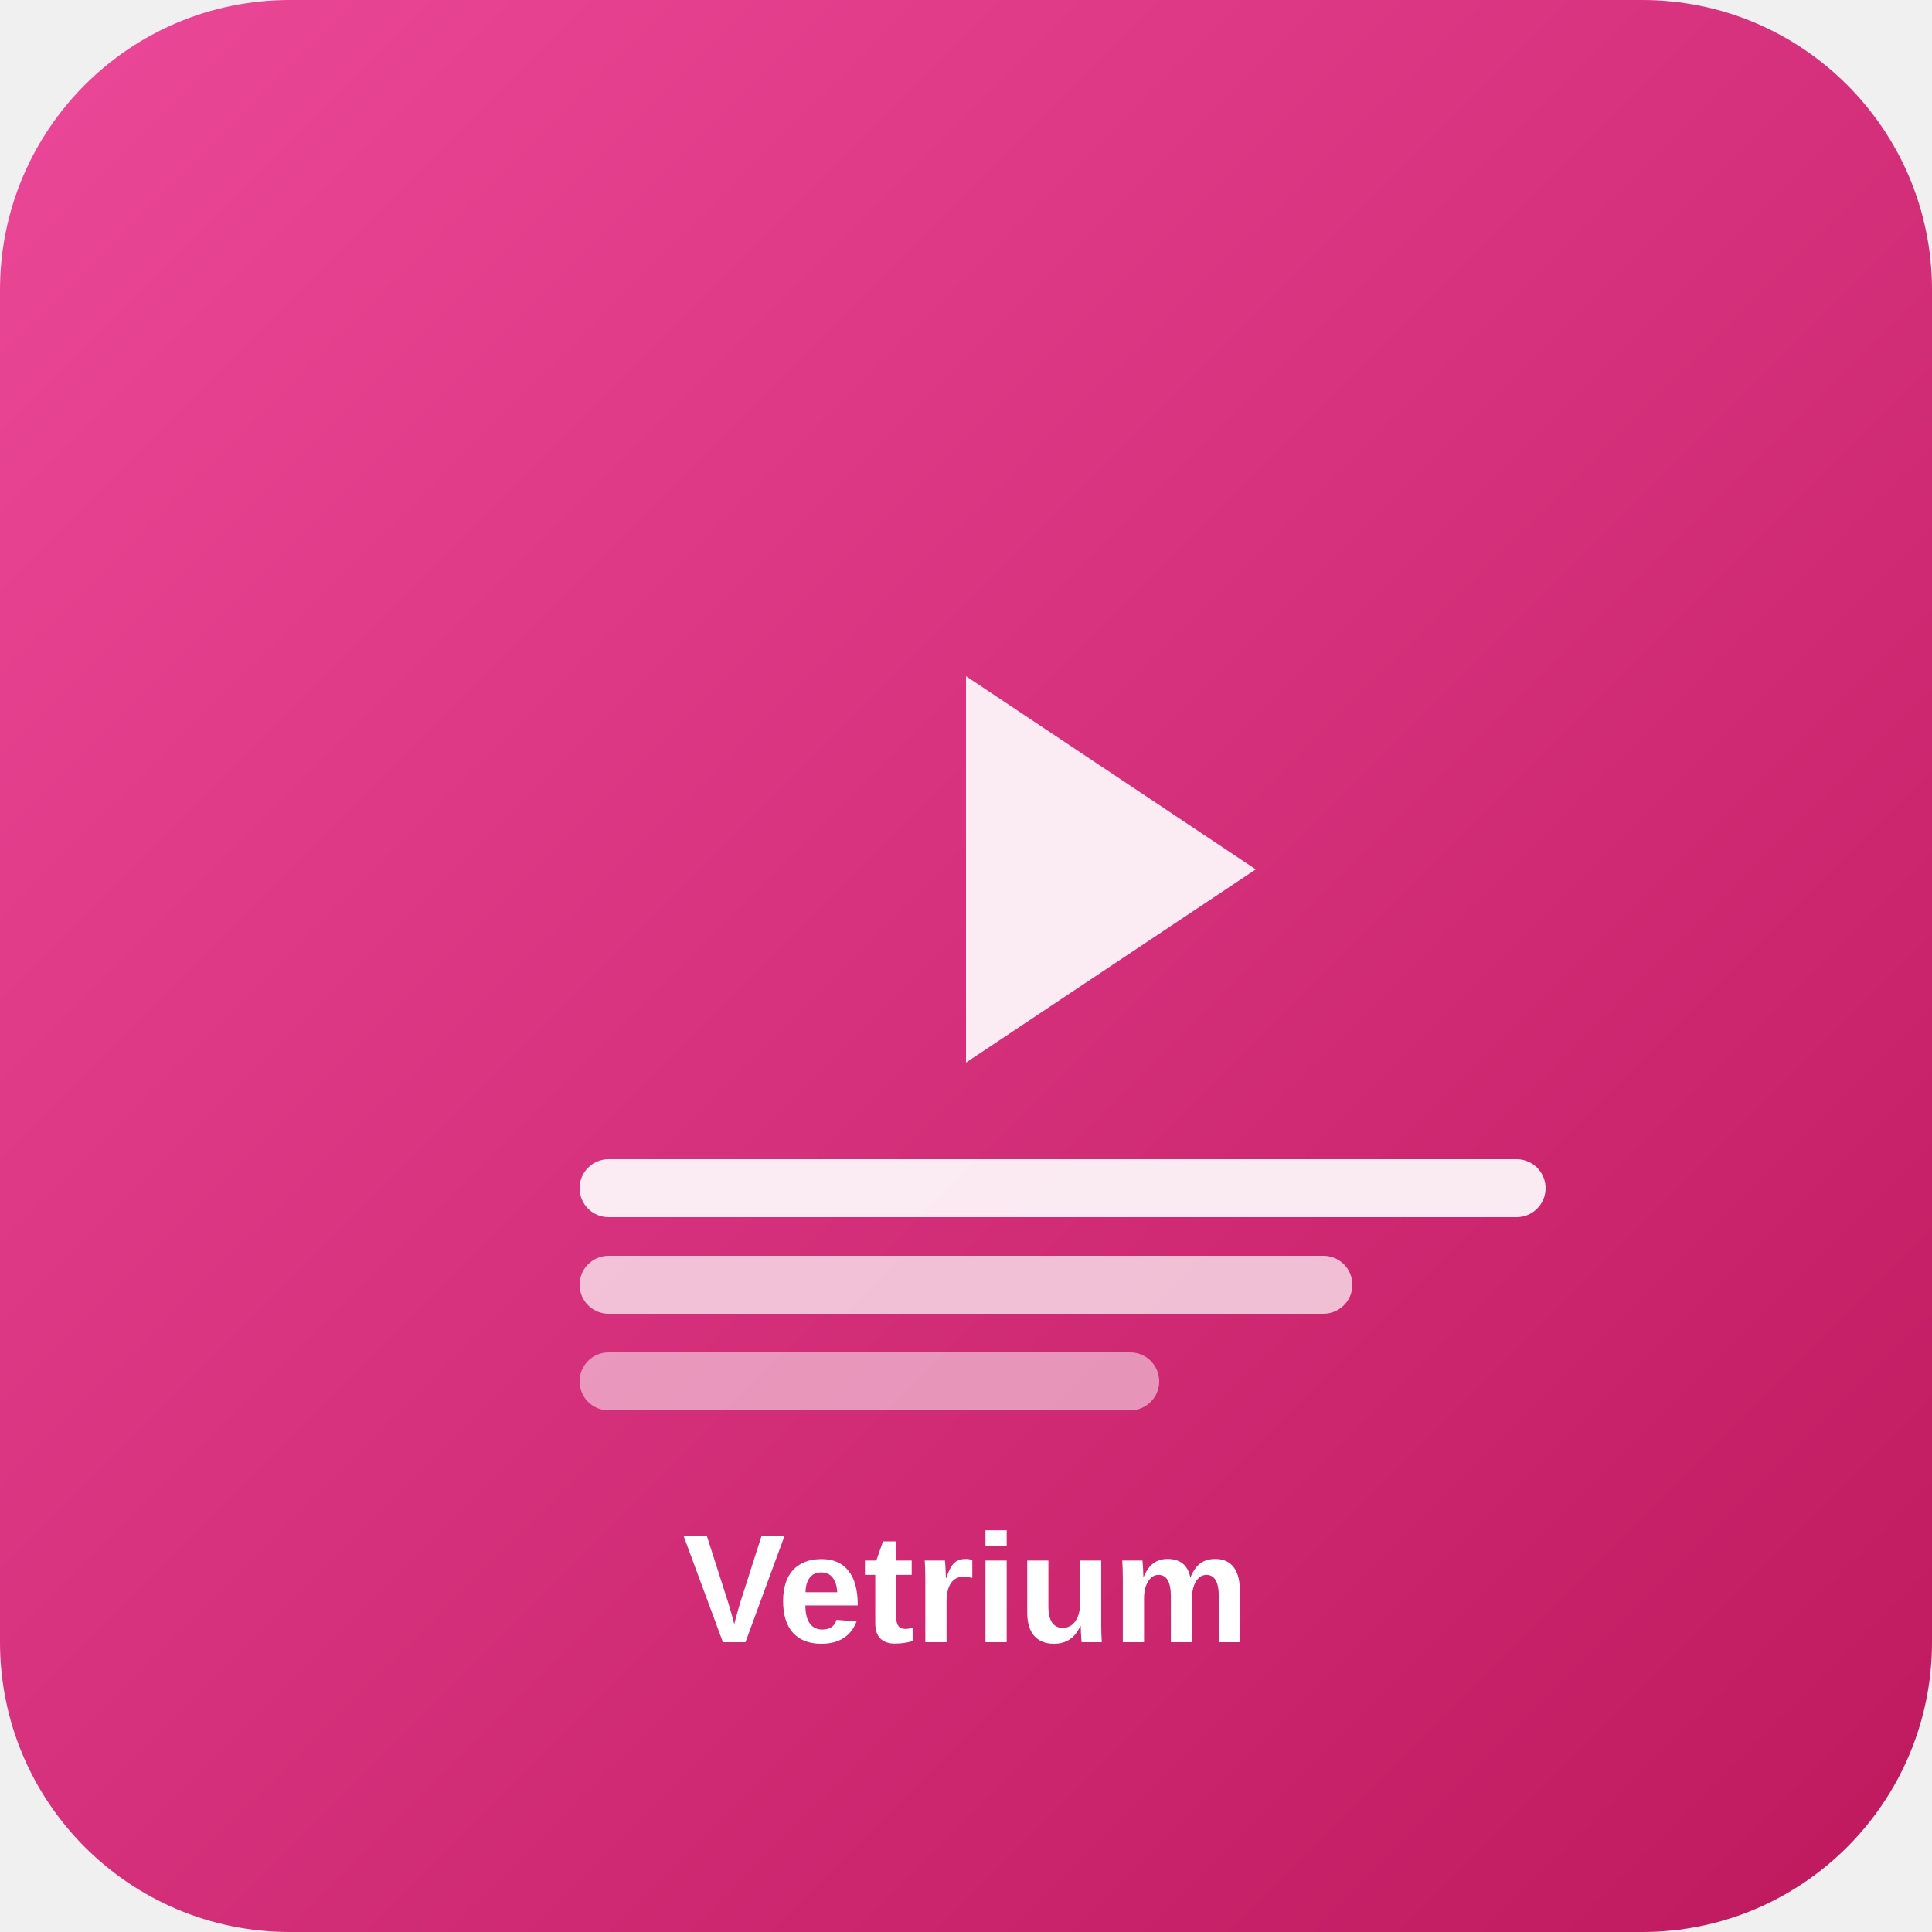
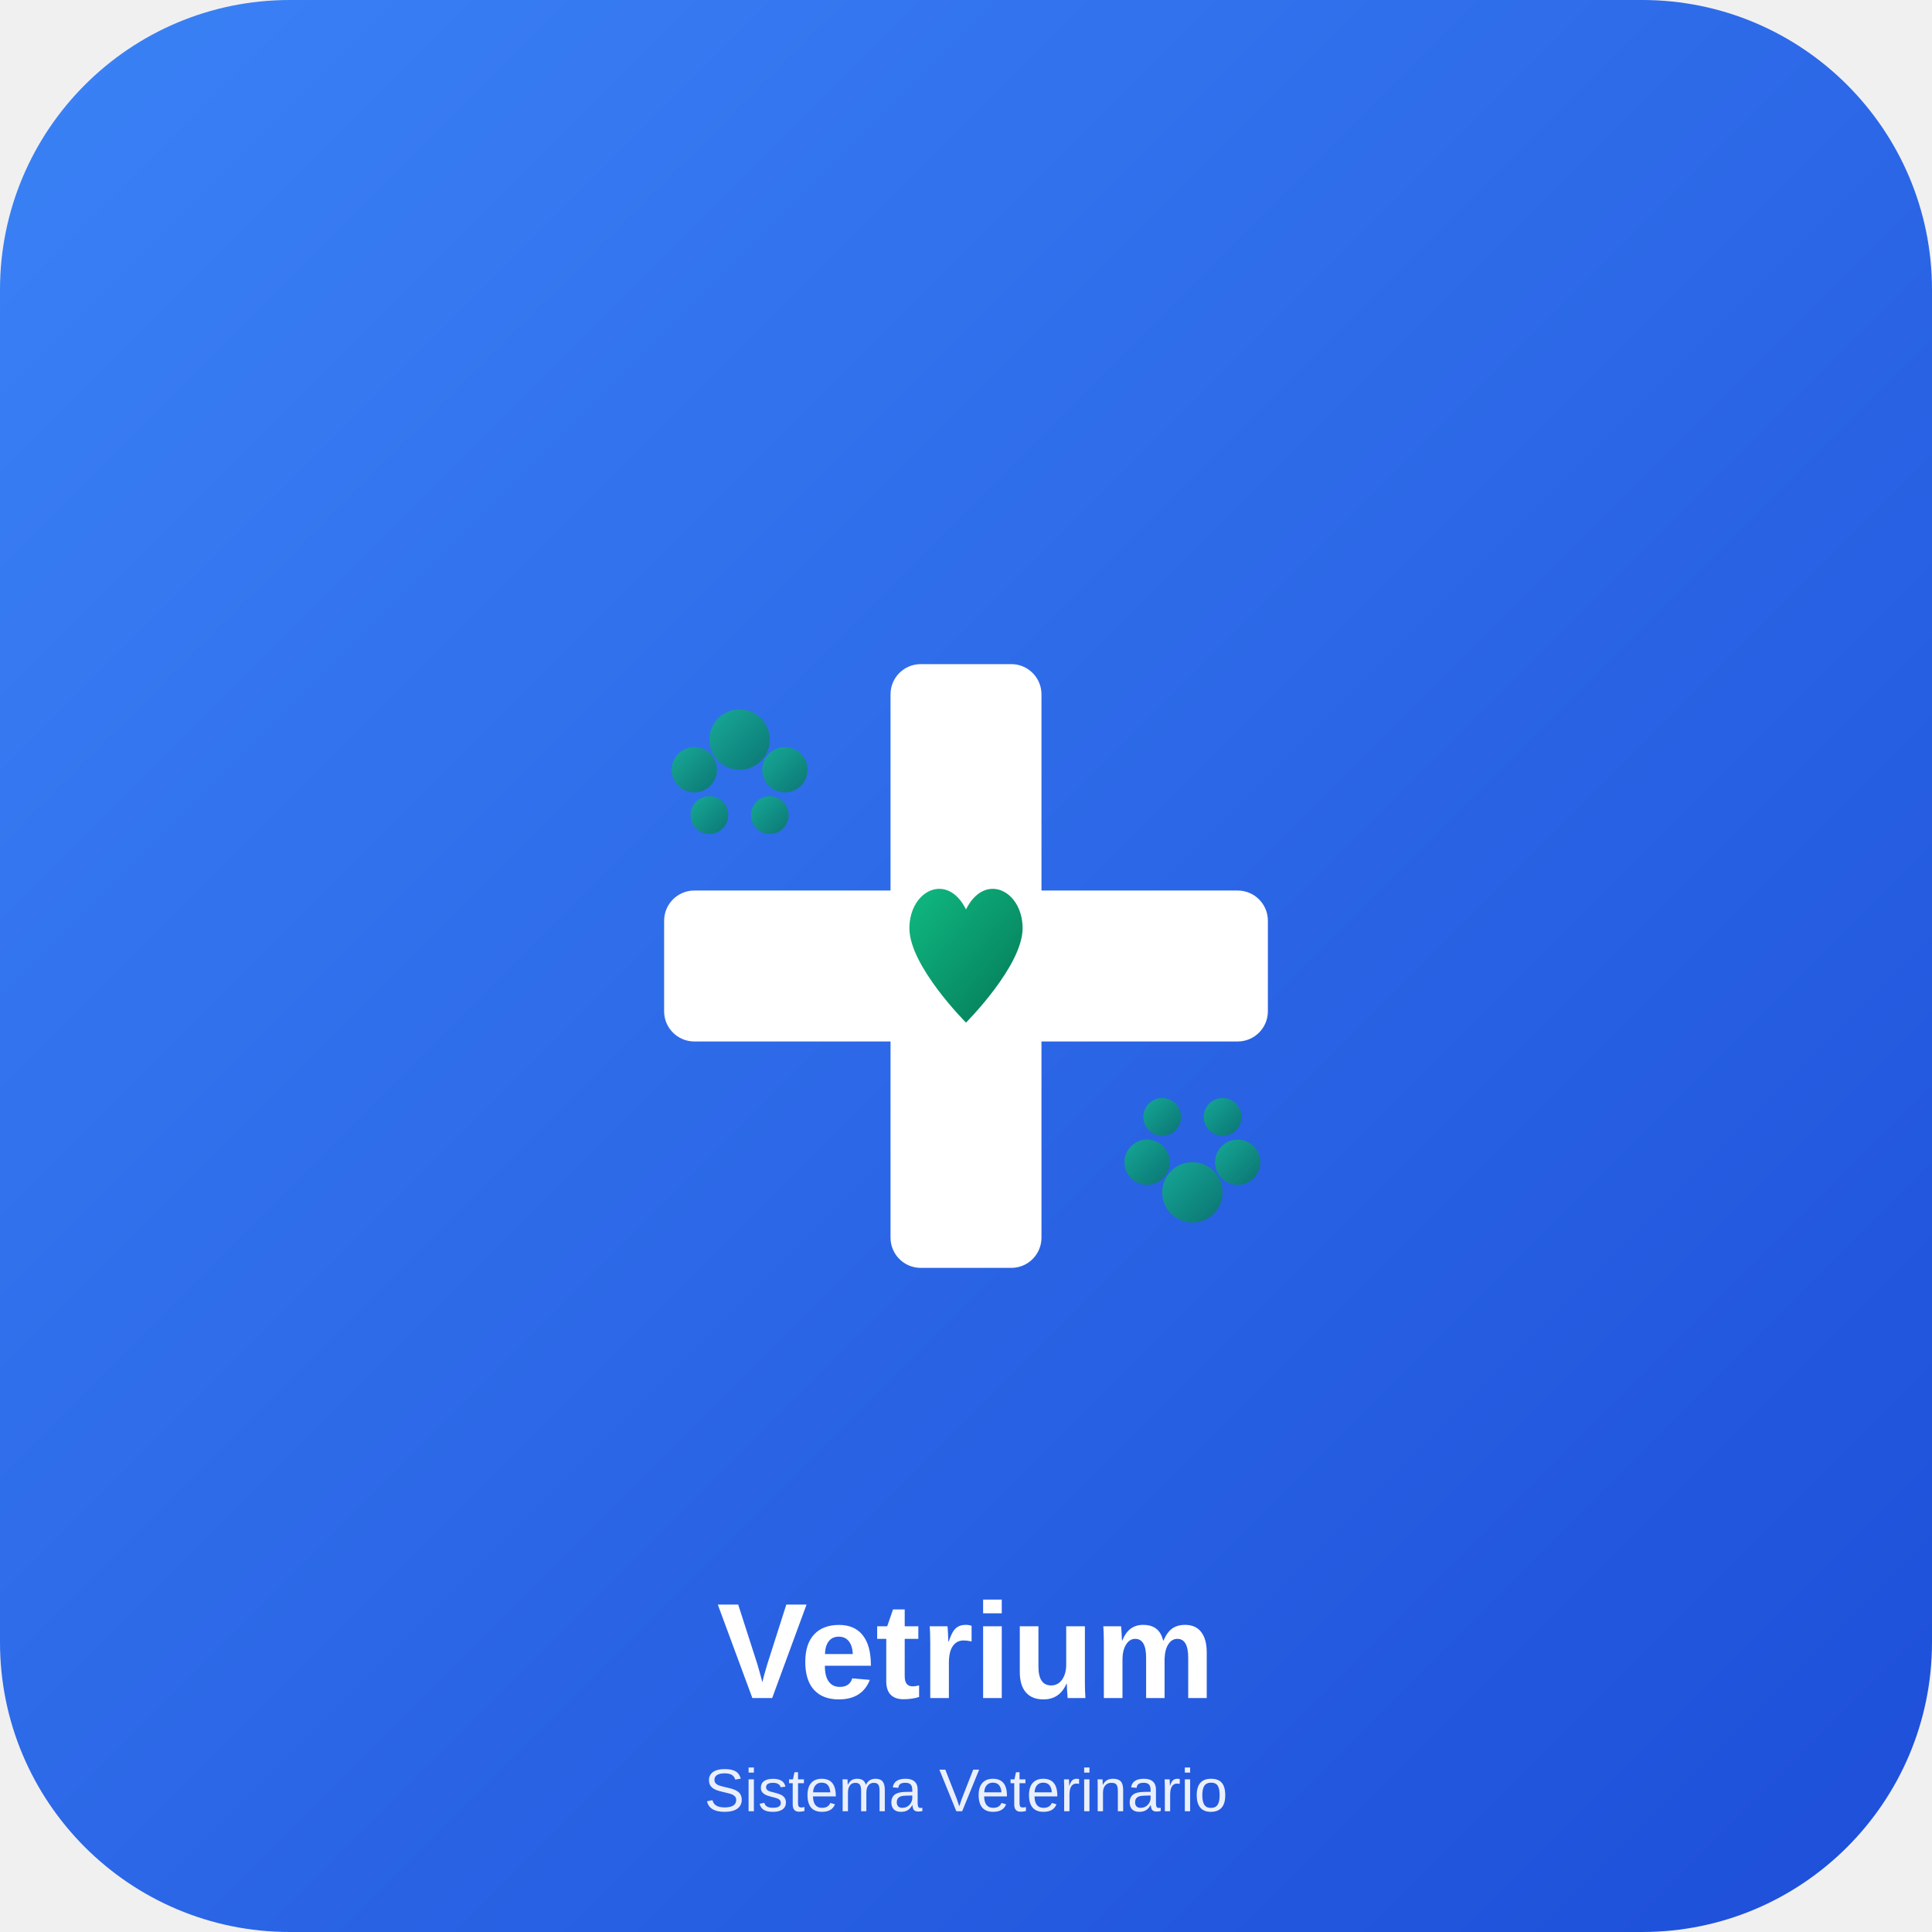
<svg xmlns="http://www.w3.org/2000/svg" width="512" height="512" viewBox="0 0 512 512">
  <defs>
-     <linearGradient id="grad" x1="0%" y1="0%" x2="100%" y2="100%">
-       <stop offset="0%" style="stop-color:#EC4899;stop-opacity:1" />
-       <stop offset="100%" style="stop-color:#BE185D;stop-opacity:1" />
+     <linearGradient id="primaryGrad" x1="0%" y1="0%" x2="100%" y2="100%">
+       <stop offset="0%" style="stop-color:#3b82f6;stop-opacity:1" />
+       <stop offset="100%" style="stop-color:#1d4ed8;stop-opacity:1" />
+     </linearGradient>
+     <linearGradient id="secondaryGrad" x1="0%" y1="0%" x2="100%" y2="100%">
+       <stop offset="0%" style="stop-color:#10b981;stop-opacity:1" />
+       <stop offset="100%" style="stop-color:#047857;stop-opacity:1" />
    </linearGradient>
  </defs>
-   <rect width="512" height="512" fill="url(#grad)" rx="76.8" />
-   <g transform="translate(102.4, 102.4)">
-     <path d="M153.6 76.8L230.4 128L153.6 179.2Z" fill="white" opacity="0.9" />
-     <rect x="51.2" y="204.8" width="256" height="15.36" fill="white" opacity="0.9" rx="7.68" />
-     <rect x="51.2" y="230.4" width="204.8" height="15.36" fill="white" opacity="0.7" rx="7.68" />
-     <rect x="51.2" y="256" width="153.6" height="15.36" fill="white" opacity="0.5" rx="7.68" />
+   <rect width="512" height="512" fill="url(#primaryGrad)" rx="76.8" />
+   <g transform="translate(256, 256)">
+     <rect x="-20" y="-80" width="40" height="160" fill="white" rx="8" />
+     <rect x="-80" y="-20" width="160" height="40" fill="white" rx="8" />
+     <path d="M-15,-10 C-15,-20 -5,-25 0,-15 C5,-25 15,-20 15,-10 C15,0 0,15 0,15 C0,15 -15,0 -15,-10 Z" fill="url(#secondaryGrad)" />
+     <g transform="translate(-60, -60)" fill="url(#secondaryGrad)" opacity="0.8">
+       <circle cx="0" cy="0" r="8" />
+       <circle cx="-12" cy="8" r="6" />
+       <circle cx="12" cy="8" r="6" />
+       <circle cx="-8" cy="20" r="5" />
+       <circle cx="8" cy="20" r="5" />
+     </g>
+     <g transform="translate(60, 60)" fill="url(#secondaryGrad)" opacity="0.8">
+       <circle cx="0" cy="0" r="8" />
+       <circle cx="-12" cy="-8" r="6" />
+       <circle cx="12" cy="-8" r="6" />
+       <circle cx="-8" cy="-20" r="5" />
+       <circle cx="8" cy="-20" r="5" />
+     </g>
  </g>
-   <text x="256" y="435.2" text-anchor="middle" fill="white" font-family="Arial, sans-serif" font-size="40.96" font-weight="bold">Vetrium</text>
+   <text x="256" y="450" text-anchor="middle" fill="white" font-family="Arial, sans-serif" font-size="36" font-weight="bold">Vetrium</text>
+   <text x="256" y="480" text-anchor="middle" fill="white" font-family="Arial, sans-serif" font-size="16" opacity="0.9">Sistema Veterinario</text>
</svg>
